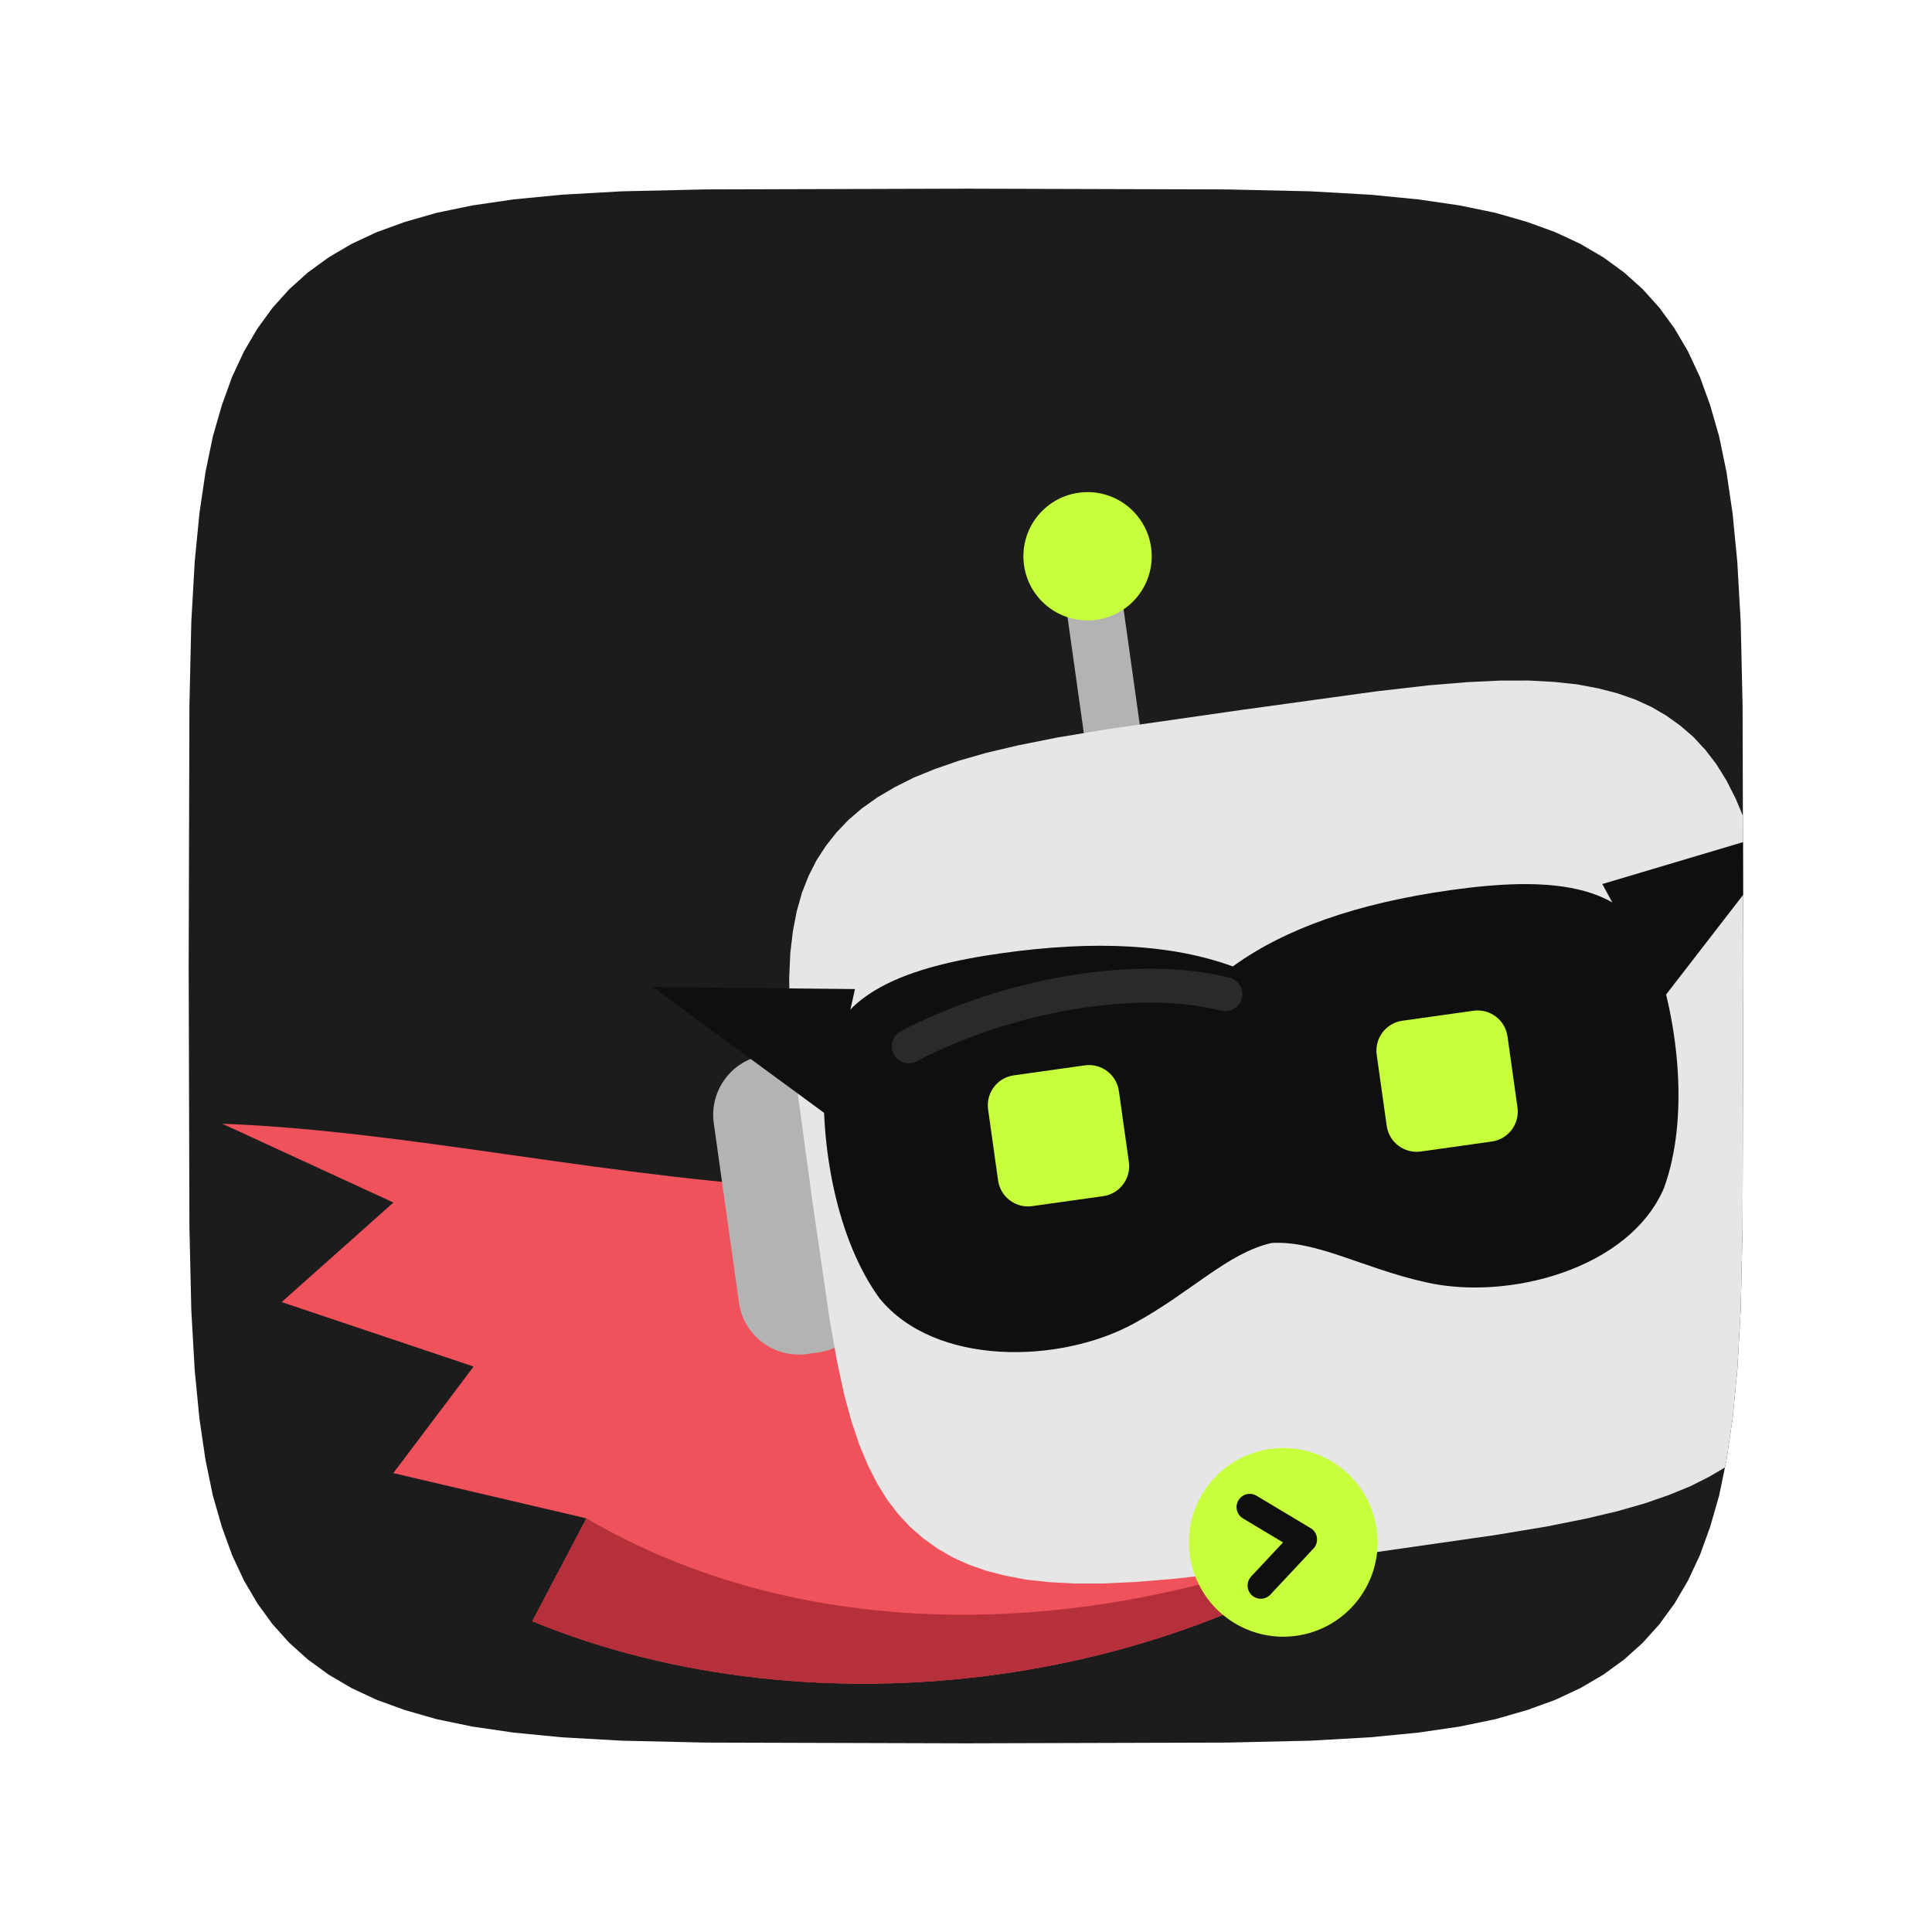
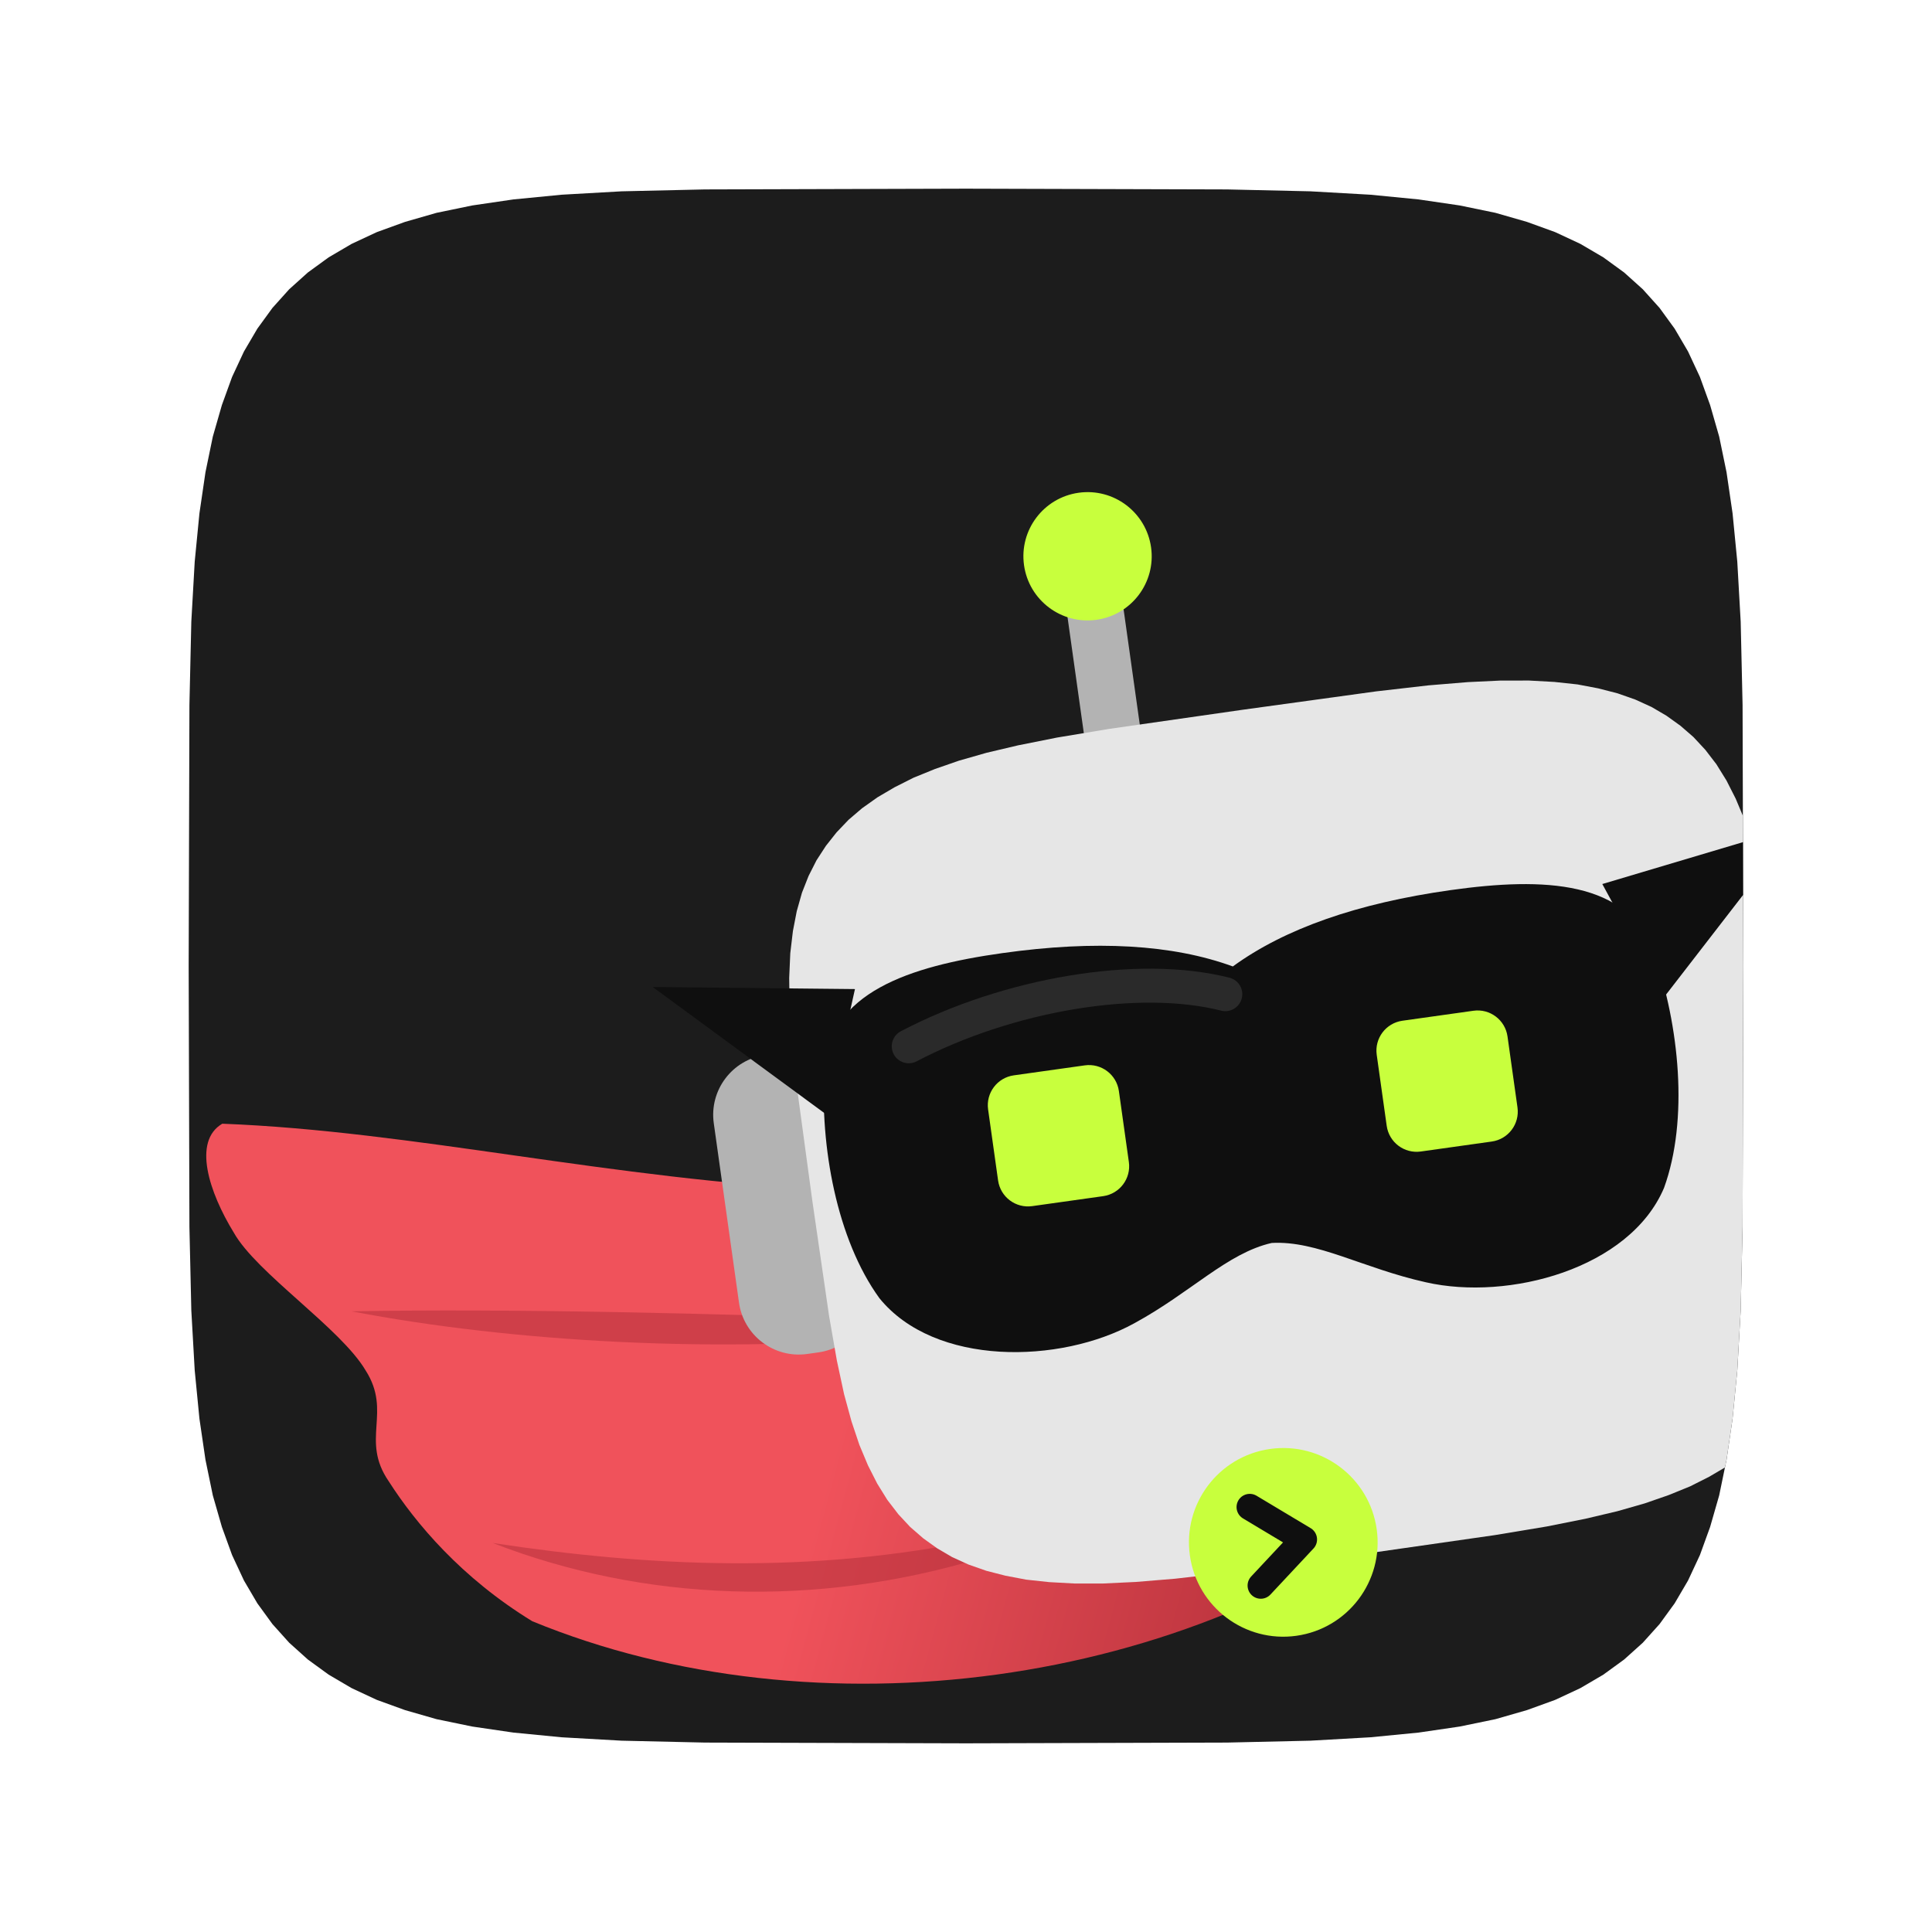
<svg xmlns="http://www.w3.org/2000/svg" viewBox="0 0 2048 2048">
  <g transform="scale(2)">
    <path d="M924 512 L923.6 650.4 L922.6 694.5 L920.8 726.3 L918.3 751.9 L915.1 773.7 L911.2 792.6 L906.4 809.3 L901 824.2 L894.7 837.7 L887.6 849.8 L879.6 860.8 L870.7 870.7 L860.8 879.6 L849.8 887.6 L837.7 894.7 L824.2 901 L809.3 906.4 L792.6 911.2 L773.7 915.1 L751.9 918.3 L726.3 920.8 L694.5 922.6 L650.4 923.6 L512 924 L373.6 923.6 L329.5 922.6 L297.7 920.8 L272.1 918.3 L250.3 915.1 L231.4 911.2 L214.7 906.4 L199.8 901 L186.3 894.7 L174.2 887.6 L163.2 879.6 L153.3 870.7 L144.4 860.8 L136.4 849.8 L129.3 837.7 L123 824.2 L117.6 809.3 L112.8 792.6 L108.9 773.7 L105.7 751.9 L103.2 726.3 L101.4 694.5 L100.4 650.4 L100 512 L100.4 373.6 L101.4 329.5 L103.2 297.7 L105.7 272.1 L108.9 250.3 L112.8 231.4 L117.6 214.7 L123 199.8 L129.3 186.3 L136.4 174.2 L144.4 163.2 L153.3 153.3 L163.2 144.4 L174.2 136.4 L186.3 129.3 L199.8 123 L214.7 117.6 L231.4 112.8 L250.3 108.9 L272.1 105.7 L297.7 103.2 L329.5 101.4 L373.6 100.4 L512 100 L650.4 100.4 L694.5 101.4 L726.3 103.2 L751.9 105.7 L773.7 108.9 L792.6 112.8 L809.3 117.6 L824.2 123 L837.7 129.3 L849.8 136.4 L860.8 144.4 L870.7 153.3 L879.6 163.2 L887.6 174.2 L894.7 186.3 L901 199.8 L906.4 214.7 L911.2 231.4 L915.1 250.3 L918.3 272.1 L920.8 297.7 L922.6 329.5 L923.6 373.6 Z" fill="#1C1C1C" />
    <clipPath id="sidekick-tile">
      <path d="M924 512 L923.6 650.4 L922.6 694.5 L920.8 726.3 L918.3 751.9 L915.1 773.7 L911.2 792.6 L906.4 809.3 L901 824.2 L894.7 837.7 L887.6 849.8 L879.6 860.8 L870.7 870.7 L860.8 879.6 L849.8 887.6 L837.7 894.7 L824.2 901 L809.3 906.4 L792.6 911.2 L773.7 915.1 L751.9 918.3 L726.3 920.8 L694.5 922.6 L650.4 923.6 L512 924 L373.6 923.6 L329.5 922.6 L297.7 920.8 L272.1 918.3 L250.3 915.1 L231.4 911.2 L214.7 906.4 L199.8 901 L186.3 894.7 L174.2 887.6 L163.2 879.6 L153.3 870.7 L144.4 860.8 L136.4 849.8 L129.3 837.7 L123 824.2 L117.6 809.3 L112.8 792.6 L108.9 773.7 L105.7 751.9 L103.2 726.3 L101.4 694.5 L100.4 650.4 L100 512 L100.4 373.6 L101.4 329.5 L103.2 297.7 L105.7 272.1 L108.9 250.3 L112.8 231.4 L117.6 214.7 L123 199.8 L129.3 186.3 L136.4 174.2 L144.4 163.2 L153.3 153.3 L163.2 144.4 L174.2 136.4 L186.3 129.3 L199.8 123 L214.7 117.6 L231.4 112.8 L250.3 108.9 L272.1 105.7 L297.7 103.2 L329.5 101.4 L373.6 100.4 L512 100 L650.4 100.4 L694.5 101.4 L726.3 103.2 L751.9 105.7 L773.7 108.9 L792.6 112.8 L809.3 117.6 L824.2 123 L837.7 129.3 L849.8 136.4 L860.8 144.4 L870.7 153.3 L879.6 163.2 L887.6 174.2 L894.7 186.3 L901 199.8 L906.4 214.7 L911.2 231.4 L915.1 250.3 L918.3 272.1 L920.8 297.7 L922.6 329.5 L923.6 373.6 Z" />
    </clipPath>
    <g clip-path="url(#sidekick-tile)">
      <g transform="rotate(-8 690 600)">
+         <linearGradient id="sidekick-cape-shade" gradientUnits="userSpaceOnUse" x1="0" y1="200" x2="-560" y2="-40">
+           <stop offset="0" stop-color="#B5303A" />
+           <stop offset="0.45" stop-color="#F0525B" />
+         </linearGradient>
        <g transform="translate(690 600)">
          <g>
-             <path d="M40 200 C-100 284 -300 282 -440 200 L-404 150 L-502 112 L-452 62 L-548 14 L-482 -30 L-566 -84 C-466 -66 -366 -26 -250 -4 Z" fill="#F0525B" />
-             <path d="M-440 200 C-300 282 -100 284 40 200 C-100 252 -280 248 -404 150 Z" fill="#B5303A" />
+             <path d="M40 200 C-100 284 -300 282 -440 200 C-474 172 -494 140 -505 116 C-517 92 -498 80 -509 56 C-519 32 -559 -3 -568 -26 C-578 -49 -583 -77 -566 -84 C-466 -66 -366 -26 -250 -4 Z" fill="url(#sidekick-cape-shade)" />
+             <path d="M-220 70 C-320 52 -430 34 -512 24 C-430 52 -320 74 -220 78 Z M-200 190 C-290 196 -375 180 -455 156 C-380 198 -290 214 -200 200 Z" fill="#B5303A" opacity="0.55" />
          </g>
        </g>
        <rect x="605" y="282" width="30" height="112" rx="15" fill="#B3B3B3" />
        <circle cx="620" cy="282" r="34" fill="#C8FF3D" />
        <rect x="382" y="520" width="70" height="160" rx="32" fill="#B3B3B3" />
        <path d="M952 600 L951.7 661.7 L950.9 685.7 L949.6 703.8 L947.7 718.7 L945.3 731.6 L942.3 743 L938.8 753.2 L934.7 762.5 L930 770.8 L924.7 778.4 L918.7 785.3 L912.1 791.6 L904.9 797.3 L896.9 802.4 L888 807 L878.3 811 L867.7 814.6 L855.8 817.6 L842.6 820.2 L827.6 822.3 L810.3 823.9 L789.4 825.1 L761.5 825.8 L690 826 L618.5 825.8 L590.6 825.1 L569.7 823.9 L552.4 822.3 L537.4 820.2 L524.2 817.6 L512.3 814.6 L501.7 811 L492 807 L483.1 802.4 L475.1 797.3 L467.9 791.6 L461.3 785.3 L455.3 778.4 L450 770.8 L445.3 762.5 L441.2 753.2 L437.7 743 L434.7 731.6 L432.3 718.7 L430.4 703.8 L429.1 685.7 L428.3 661.7 L428 600 L428.3 538.3 L429.1 514.3 L430.4 496.2 L432.3 481.3 L434.7 468.4 L437.7 457 L441.2 446.8 L445.3 437.5 L450 429.2 L455.3 421.6 L461.3 414.7 L467.9 408.4 L475.1 402.7 L483.1 397.6 L492 393 L501.7 389 L512.3 385.4 L524.2 382.4 L537.4 379.8 L552.4 377.7 L569.7 376.1 L590.6 374.9 L618.5 374.2 L690 374 L761.5 374.2 L789.4 374.9 L810.3 376.1 L827.6 377.7 L842.6 379.8 L855.8 382.4 L867.7 385.4 L878.3 389 L888 393 L896.9 397.6 L904.9 402.7 L912.1 408.4 L918.7 414.7 L924.7 421.6 L930 429.2 L934.7 437.5 L938.8 446.8 L942.3 457 L945.3 468.4 L947.7 481.3 L949.6 496.2 L950.9 514.3 L951.7 538.3 Z" fill="#E6E6E6" />
        <circle cx="650" cy="814" r="50" fill="#C8FF3D" />
        <path d="M635 793 L661 814 L635 835" fill="none" stroke="#0F0F0F" stroke-width="14" stroke-linecap="round" stroke-linejoin="round" />
        <g transform="translate(666 592)">
          <path d="M0 -84 C30 -100 70 -108 120 -108 C170 -108 214 -100 222 -60 C230 -20 228 30 210 64 C186 104 120 112 78 96 C46 84 24 66 0 64 C-24 66 -46 84 -78 96 C-120 112 -186 104 -210 64 C-228 30 -230 -20 -222 -60 C-214 -100 -170 -108 -120 -108 C-70 -108 -30 -100 0 -84 Z" fill="#0F0F0F" />
          <path d="M-200 -100 L-306 -116 L-224 -36 Z" fill="#0F0F0F" />
          <path d="M200 -100 L306 -116 L224 -36 Z" fill="#0F0F0F" />
          <path d="M-176 -66 C-120 -86 -50 -88 -6 -70" fill="none" stroke="#2A2A2A" stroke-width="18" stroke-linecap="round" />
          <rect x="-139" y="-43" width="70" height="70" rx="16" fill="#C8FF3D" />
          <rect x="69" y="-43" width="70" height="70" rx="16" fill="#C8FF3D" />
        </g>
      </g>
    </g>
  </g>
</svg>
